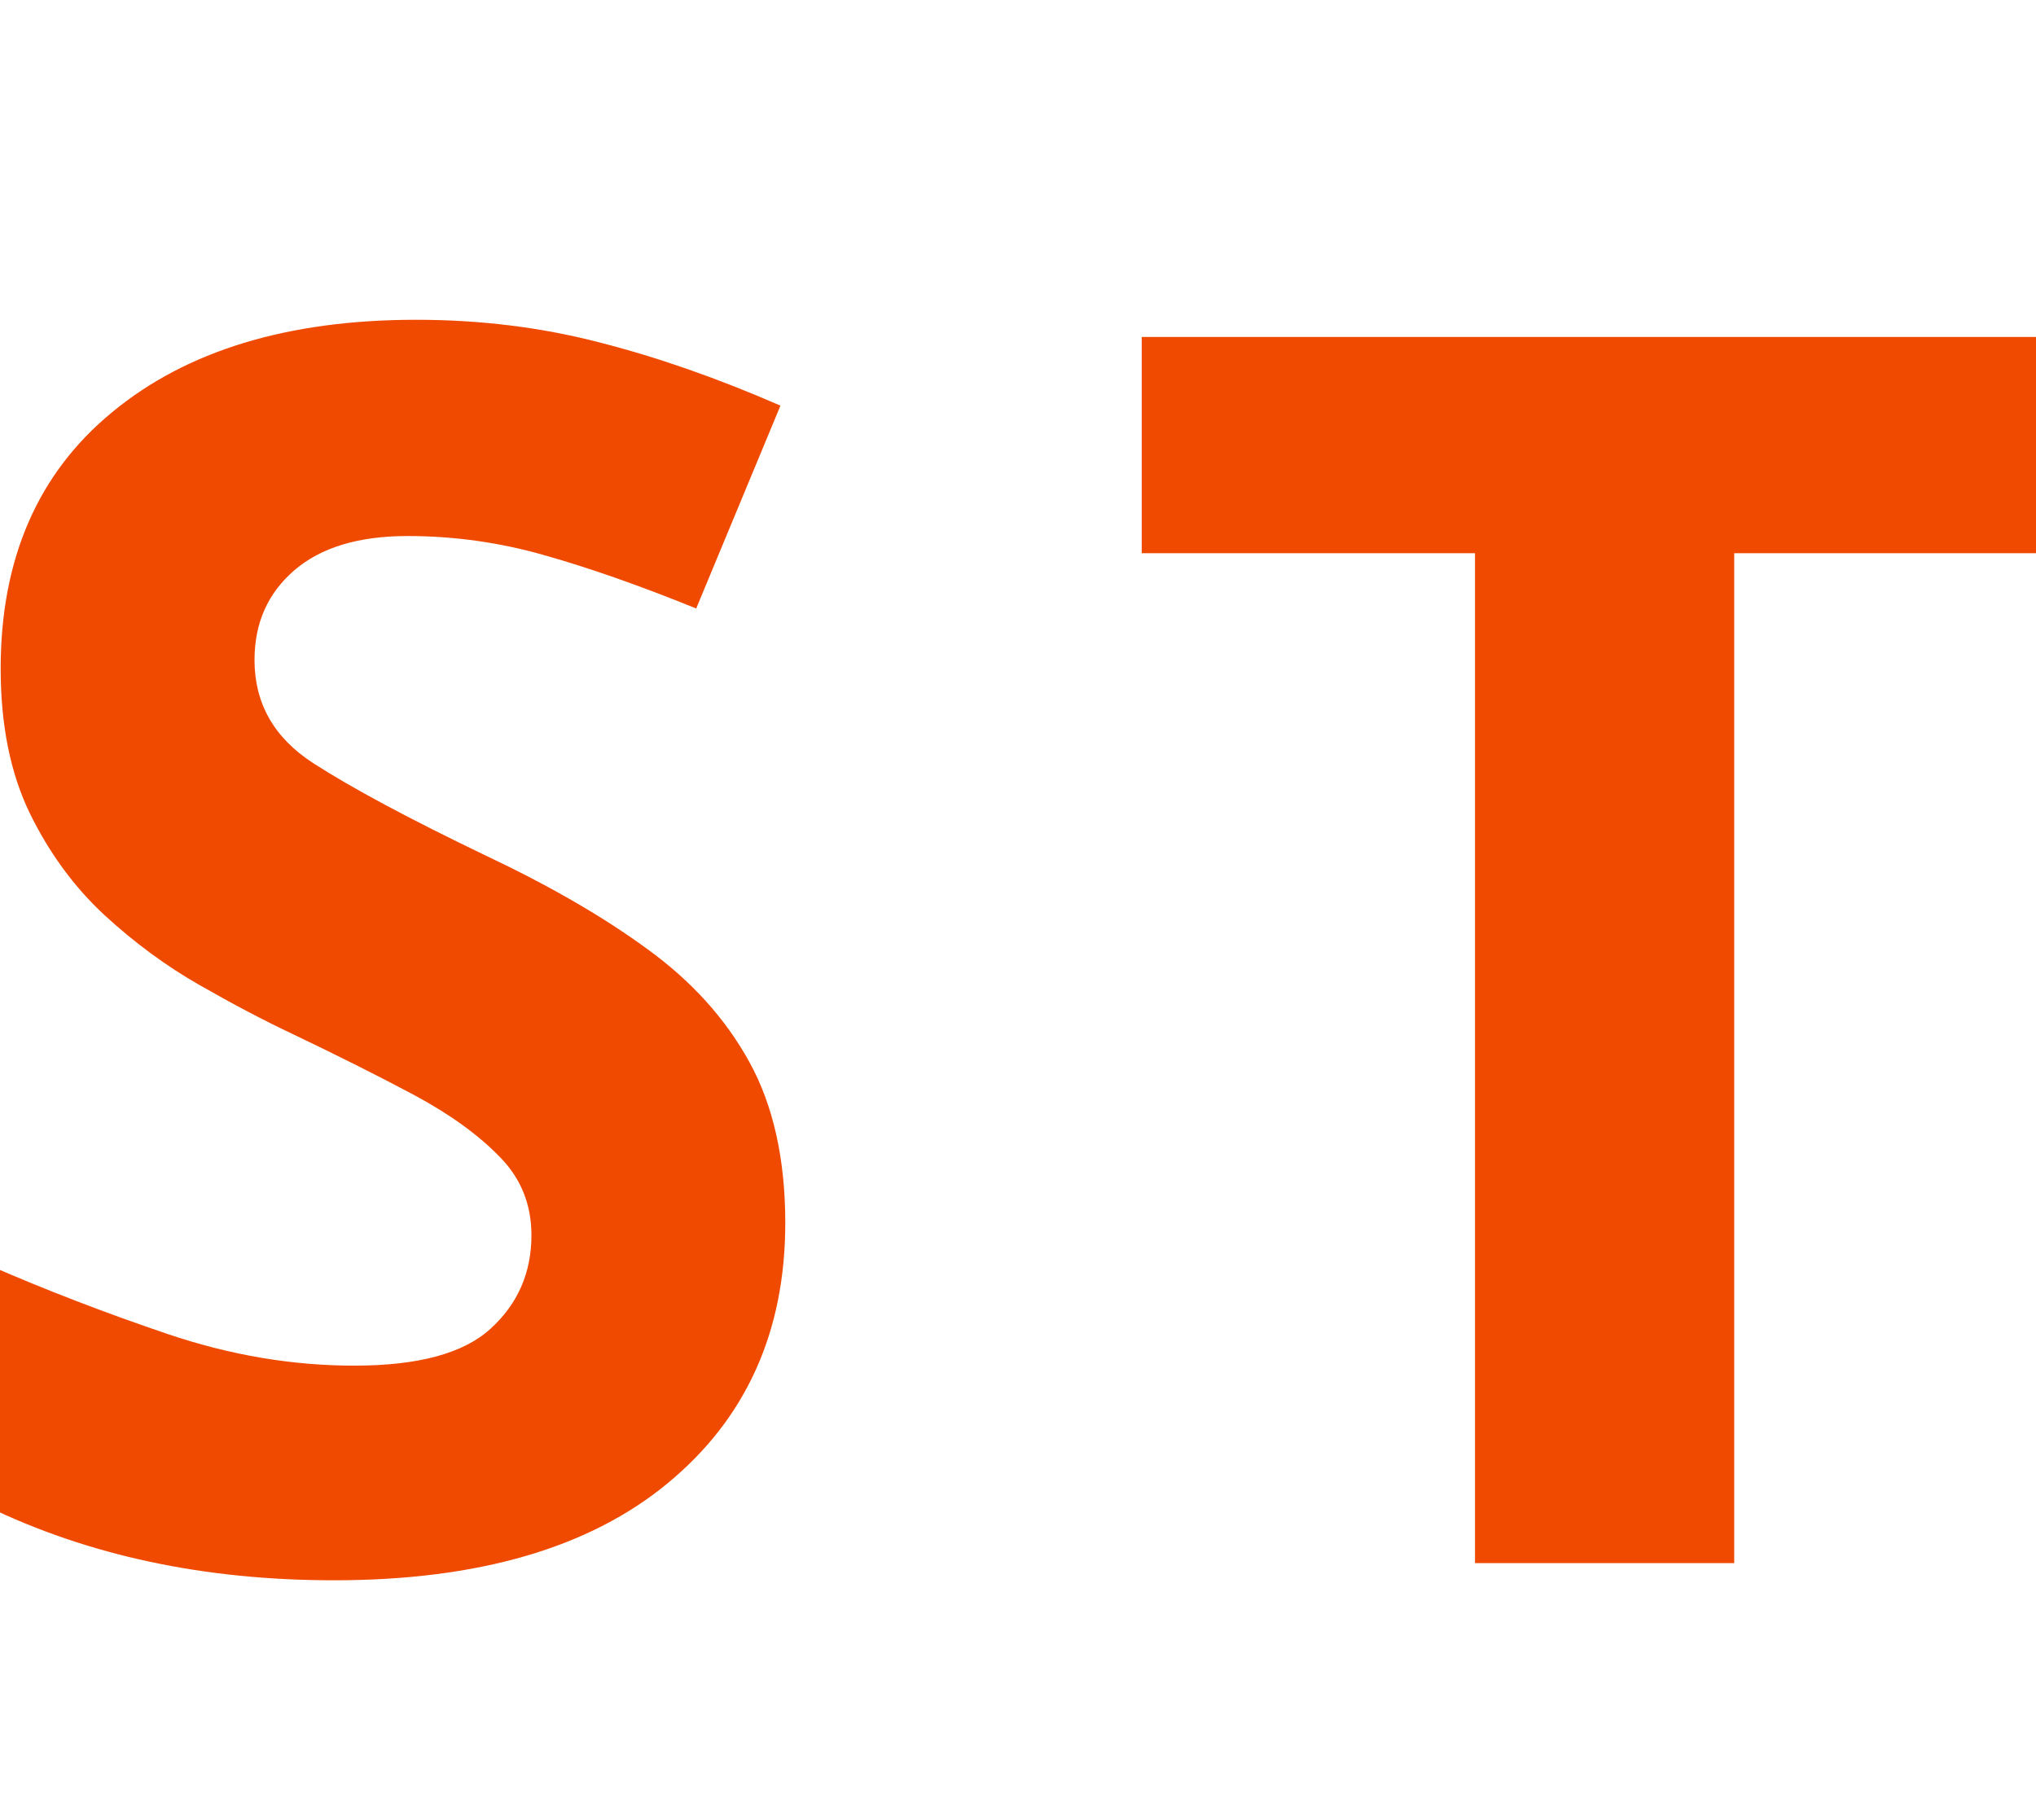
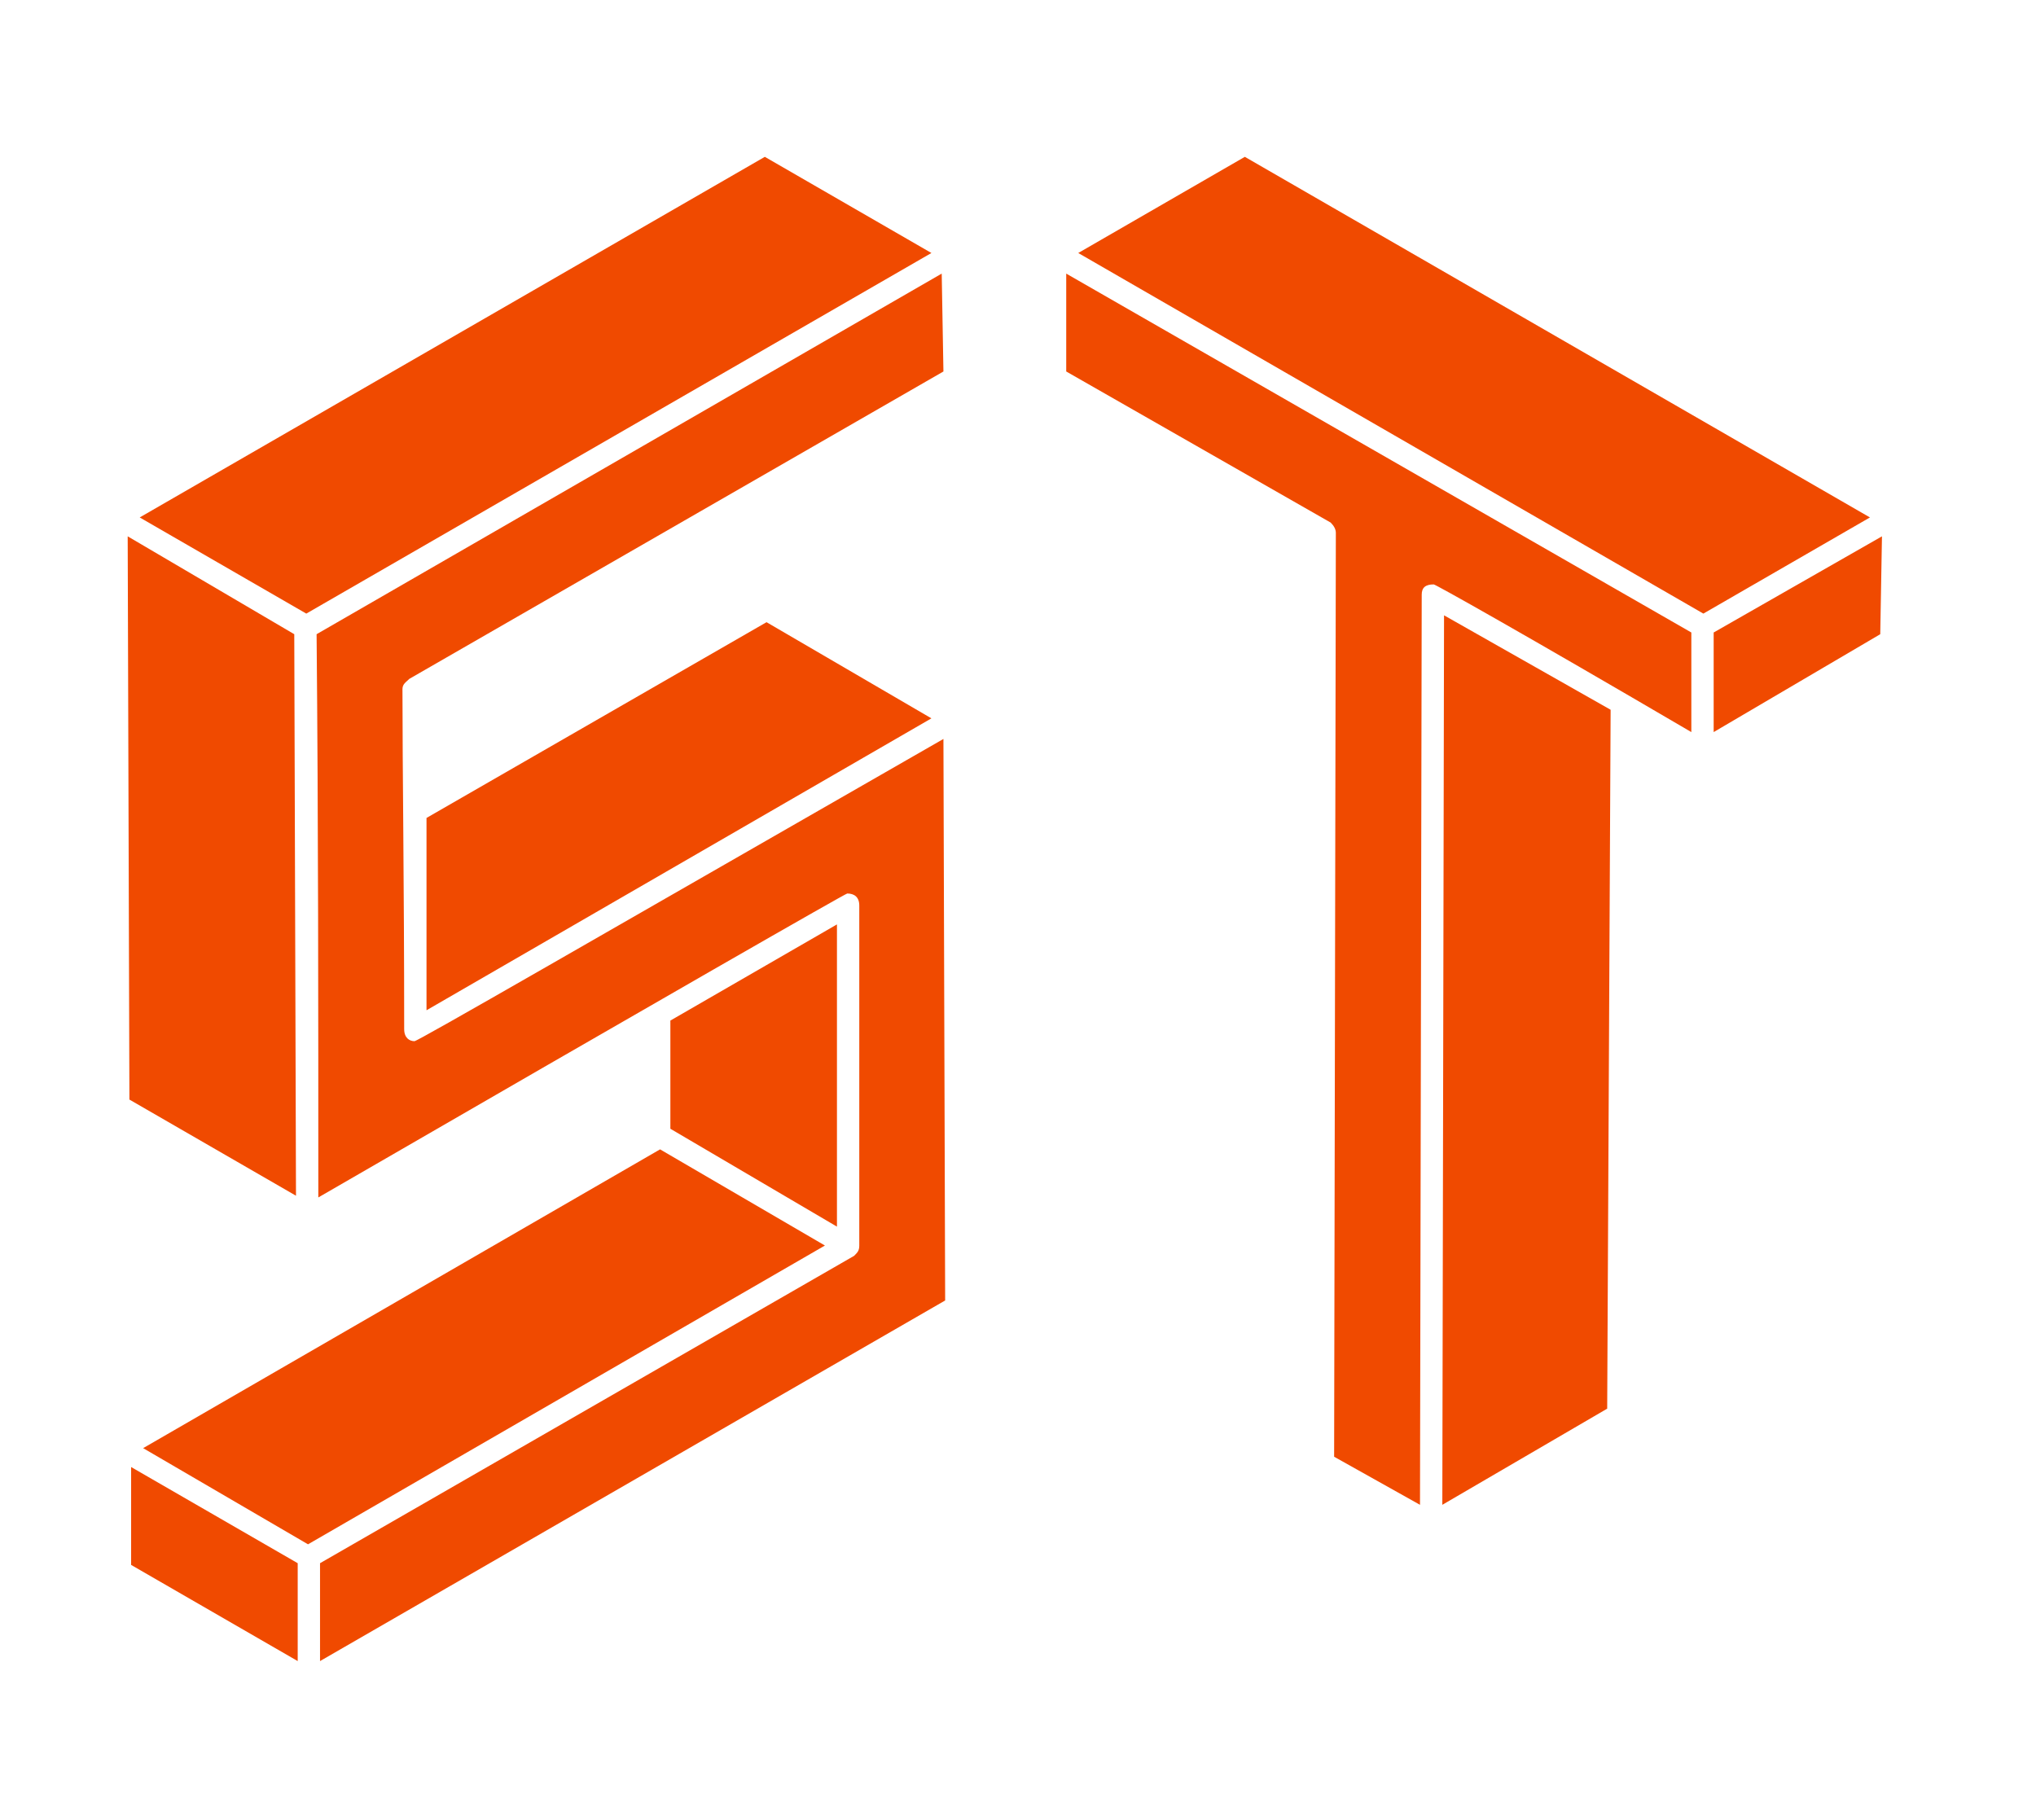
<svg xmlns="http://www.w3.org/2000/svg" width="100%" height="100%" viewBox="0 0 566 506" version="1.1" xml:space="preserve" style="fill-rule:evenodd;clip-rule:evenodd;stroke-linejoin:round;stroke-miterlimit:2;">
  <g transform="matrix(1,0,0,1,-2.10725,-3326.39)">
    <g id="Colour-Icon-Black" transform="matrix(0.227913,0,0,0.842593,-4.73014,2106.76)">
      <rect x="30" y="1447.48" width="2480.94" height="599.948" style="fill:none;" />
      <g id="Black" transform="matrix(4.38764,0,0,1.18681,-873.468,-678.527)">
        <g transform="matrix(9.54834,0,0,9.54834,-8177.42,-13465.3)">
-           <text x="875.306px" y="1643.35px" style="font-family:'3DIsometric-Black', '3D Isometric', fantasy;font-weight:900;font-size:50px;fill:rgb(240,74,0);">S</text>
+           <g transform="matrix(50,0,0,50,875.306,1643.35)">
+             <path d="M0.302,-0.322L0.302,-0.434L0.5,-0.548L0.596,-0.492L0.302,-0.322ZM0.226,-0.214L0.129,-0.27L0.128,-0.598L0.225,-0.541L0.226,-0.214ZM0.232,-0.553L0.135,-0.609L0.499,-0.819L0.596,-0.763L0.232,-0.553ZM0.227,0.057L0.13,0.001L0.13,-0.056L0.227,0L0.227,0.057ZM0.233,-0.011L0.137,-0.067L0.438,-0.241L0.534,-0.185L0.233,-0.011ZM0.541,-0.196L0.444,-0.253L0.444,-0.316L0.541,-0.372L0.541,-0.196ZM0.24,0.057L0.24,0L0.551,-0.179C0.553,-0.181 0.554,-0.182 0.554,-0.185L0.554,-0.383C0.554,-0.388 0.551,-0.39 0.547,-0.39C0.546,-0.39 0.443,-0.331 0.239,-0.213C0.239,-0.323 0.239,-0.432 0.238,-0.541L0.602,-0.751L0.603,-0.694L0.292,-0.515C0.29,-0.513 0.288,-0.512 0.288,-0.509C0.288,-0.462 0.289,-0.396 0.289,-0.311C0.289,-0.306 0.292,-0.304 0.295,-0.304C0.297,-0.304 0.399,-0.363 0.603,-0.48L0.604,-0.153L0.24,0.057Z" style="fill:rgb(240,74,0);fill-rule:nonzero;" />
+           </g>
        </g>
        <g transform="matrix(-9.54834,0,0,9.54834,9147.92,-13465.3)">
-           <text x="875.306px" y="1643.35px" style="font-family:'3DIsometric-Black', '3D Isometric', fantasy;font-weight:900;font-size:50px;fill:rgb(240,74,0);">T</text>
+           <g transform="matrix(50,0,0,50,875.306,1643.35)">
+             <path d="M0.226,-0.484L0.129,-0.541L0.128,-0.598L0.226,-0.542L0.226,-0.484ZM0.232,-0.553L0.135,-0.609L0.499,-0.819L0.596,-0.763L0.232,-0.553ZM0.384,-0.034L0.288,-0.09L0.286,-0.497L0.383,-0.552L0.384,-0.034ZM0.397,-0.034L0.396,-0.564C0.396,-0.568 0.394,-0.57 0.389,-0.57C0.388,-0.57 0.338,-0.542 0.239,-0.484L0.239,-0.542L0.603,-0.751L0.603,-0.694L0.449,-0.606C0.447,-0.604 0.446,-0.602 0.446,-0.6L0.447,-0.062L0.397,-0.034Z" style="fill:rgb(240,74,0);fill-rule:nonzero;" />
+           </g>
        </g>
      </g>
    </g>
  </g>
</svg>
